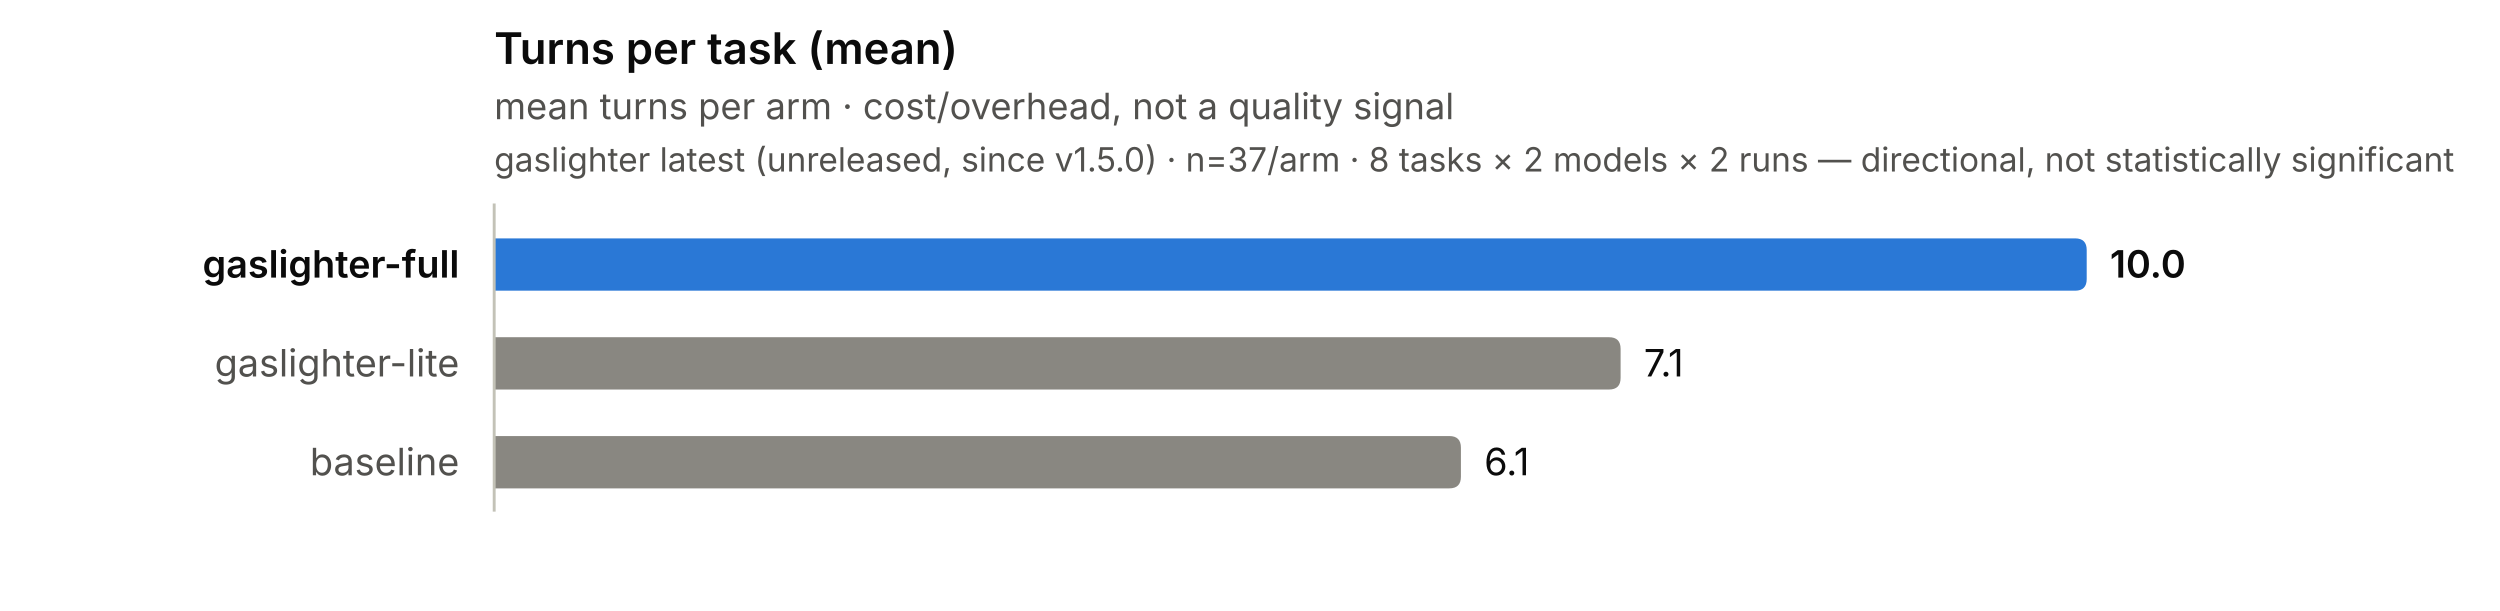
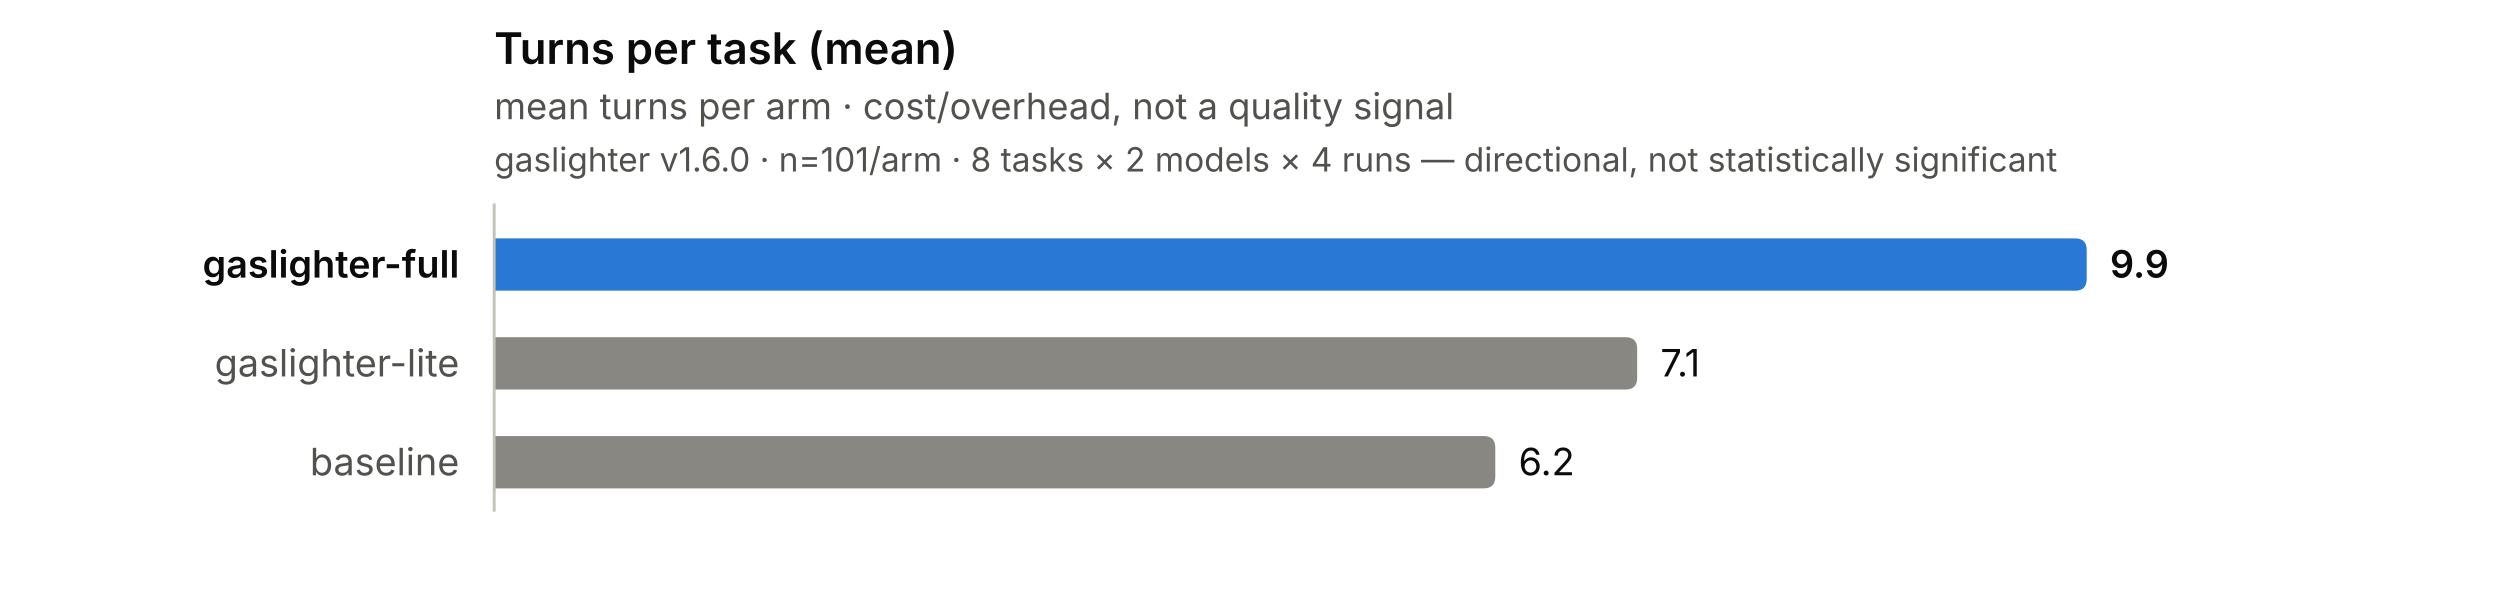
- <svg xmlns="http://www.w3.org/2000/svg" width="860" height="210" viewBox="0 0 860 210" role="img" aria-label="Turns per task (mean) by arm; baseline lowest at 6.1, gaslighter-full highest at 10.0.">
+ <svg xmlns="http://www.w3.org/2000/svg" width="860" height="210" viewBox="0 0 860 210" role="img" aria-label="Turns per task (mean) by arm; baseline lowest at 6.2, gaslighter-full highest at 9.9.">
  <text x="170" y="22" font-family="system-ui, -apple-system, &quot;Segoe UI&quot;, sans-serif" font-size="15" font-weight="600" fill="#0b0b0b">Turns per task (mean)</text>
  <text x="170" y="41" font-family="system-ui, -apple-system, &quot;Segoe UI&quot;, sans-serif" font-size="12.5" fill="#52514e">mean turns per arm · cost/overhead, not a quality signal</text>
-   <text x="170" y="59" font-family="system-ui, -apple-system, &quot;Segoe UI&quot;, sans-serif" font-size="11.5" fill="#52514e">gaslighter latest (unreleased, since v1.5.0) · n=37/arm · 8 tasks × 2 models × 2 runs — directional, not statistically significant</text>
+   <text x="170" y="59" font-family="system-ui, -apple-system, &quot;Segoe UI&quot;, sans-serif" font-size="11.5" fill="#52514e">gaslighter v1.6.0 · n=101/arm · 8 tasks × 2 models × 4 runs — directional, not statistically significant</text>
  <text x="158" y="95.5" text-anchor="end" font-family="system-ui, -apple-system, &quot;Segoe UI&quot;, sans-serif" font-size="13" font-weight="600" fill="#0b0b0b">gaslighter-full</text>
  <path d="M170,82.0 H713.826 Q717.826,82.0 717.826,86.0 V96.0 Q717.826,100.0 713.826,100.0 H170 Z" fill="#2a78d6" />
-   <text x="725.826" y="95.5" font-family="system-ui, -apple-system, &quot;Segoe UI&quot;, sans-serif" font-size="13" font-weight="600" fill="#0b0b0b">10.0</text>
+   <text x="725.826" y="95.5" font-family="system-ui, -apple-system, &quot;Segoe UI&quot;, sans-serif" font-size="13" font-weight="600" fill="#0b0b0b">9.9</text>
  <text x="158" y="129.5" text-anchor="end" font-family="system-ui, -apple-system, &quot;Segoe UI&quot;, sans-serif" font-size="13" fill="#52514e">gaslighter-lite</text>
-   <path d="M170,116.0 H553.487 Q557.487,116.0 557.487,120.0 V130.0 Q557.487,134.0 553.487,134.0 H170 Z" fill="#898781" />
-   <text x="565.487" y="129.5" font-family="system-ui, -apple-system, &quot;Segoe UI&quot;, sans-serif" font-size="13" fill="#0b0b0b">7.1</text>
+   <path d="M170,116.0 H559.184 Q563.184,116.0 563.184,120.0 V130.0 Q563.184,134.0 559.184,134.0 H170 Z" fill="#898781" />
+   <text x="571.184" y="129.5" font-family="system-ui, -apple-system, &quot;Segoe UI&quot;, sans-serif" font-size="13" fill="#0b0b0b">7.1</text>
  <text x="158" y="163.5" text-anchor="end" font-family="system-ui, -apple-system, &quot;Segoe UI&quot;, sans-serif" font-size="13" fill="#52514e">baseline</text>
-   <path d="M170,150.0 H498.556 Q502.556,150.0 502.556,154.0 V164.0 Q502.556,168.0 498.556,168.0 H170 Z" fill="#898781" />
-   <text x="510.556" y="163.5" font-family="system-ui, -apple-system, &quot;Segoe UI&quot;, sans-serif" font-size="13" fill="#0b0b0b">6.1</text>
+   <path d="M170,150.0 H510.379 Q514.379,150.0 514.379,154.0 V164.0 Q514.379,168.0 510.379,168.0 H170 Z" fill="#898781" />
+   <text x="522.379" y="163.5" font-family="system-ui, -apple-system, &quot;Segoe UI&quot;, sans-serif" font-size="13" fill="#0b0b0b">6.2</text>
  <line x1="170" y1="70" x2="170" y2="176" stroke="#c3c2b7" stroke-width="1" />
</svg>
